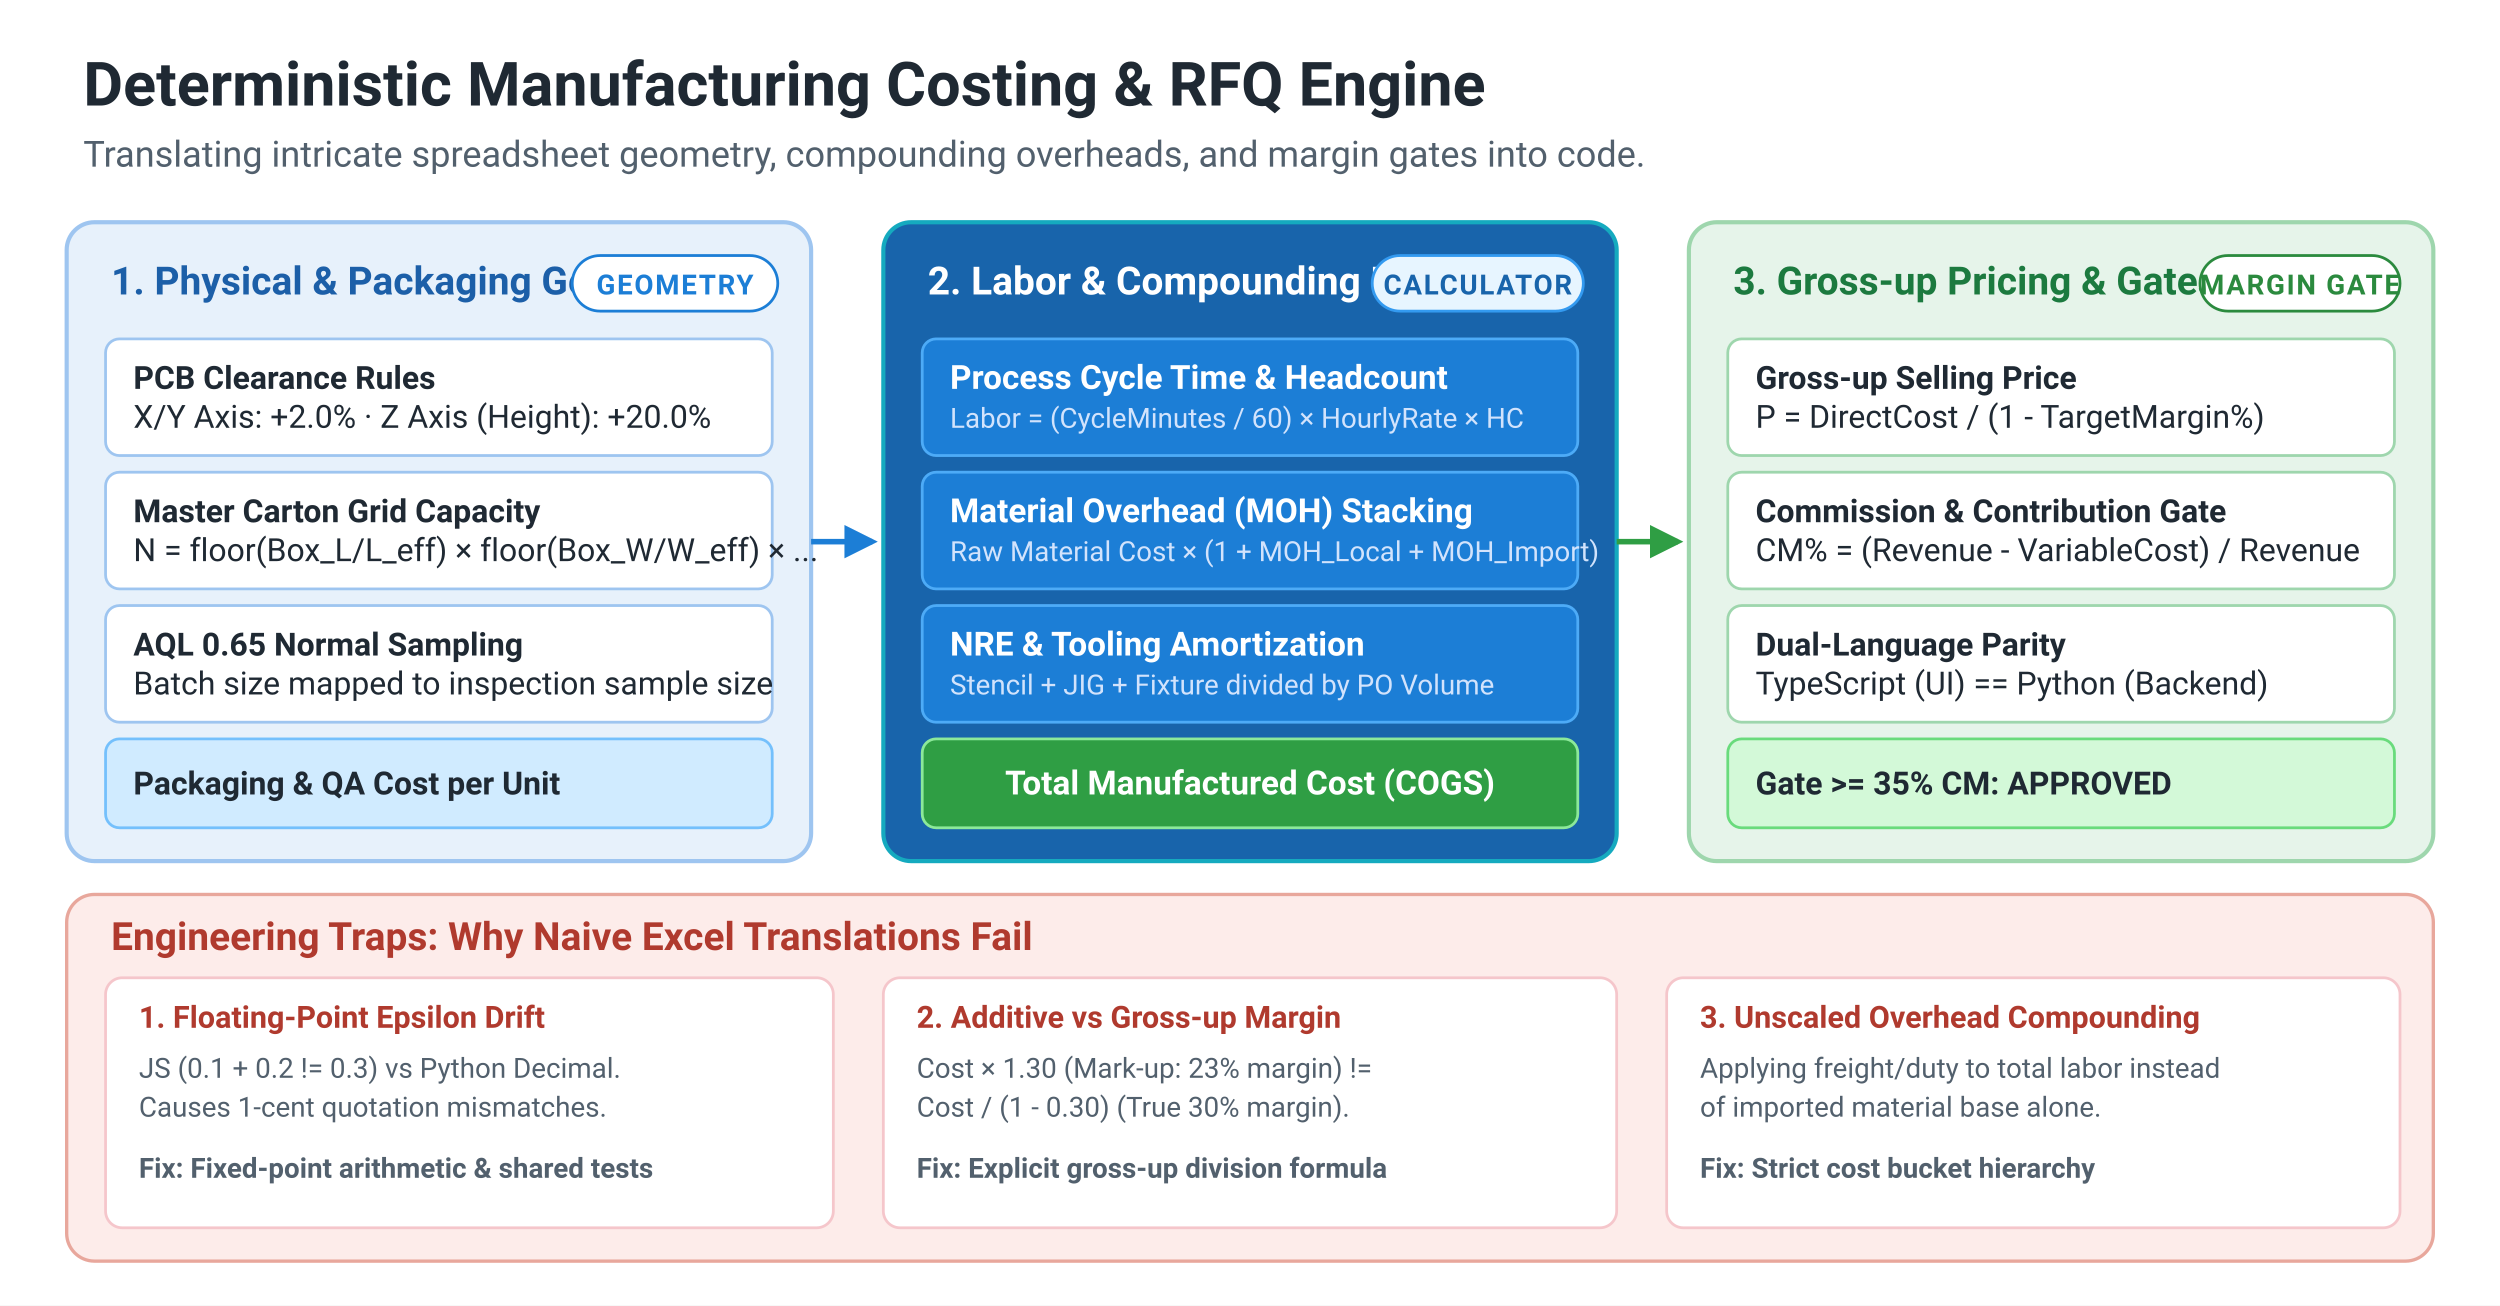
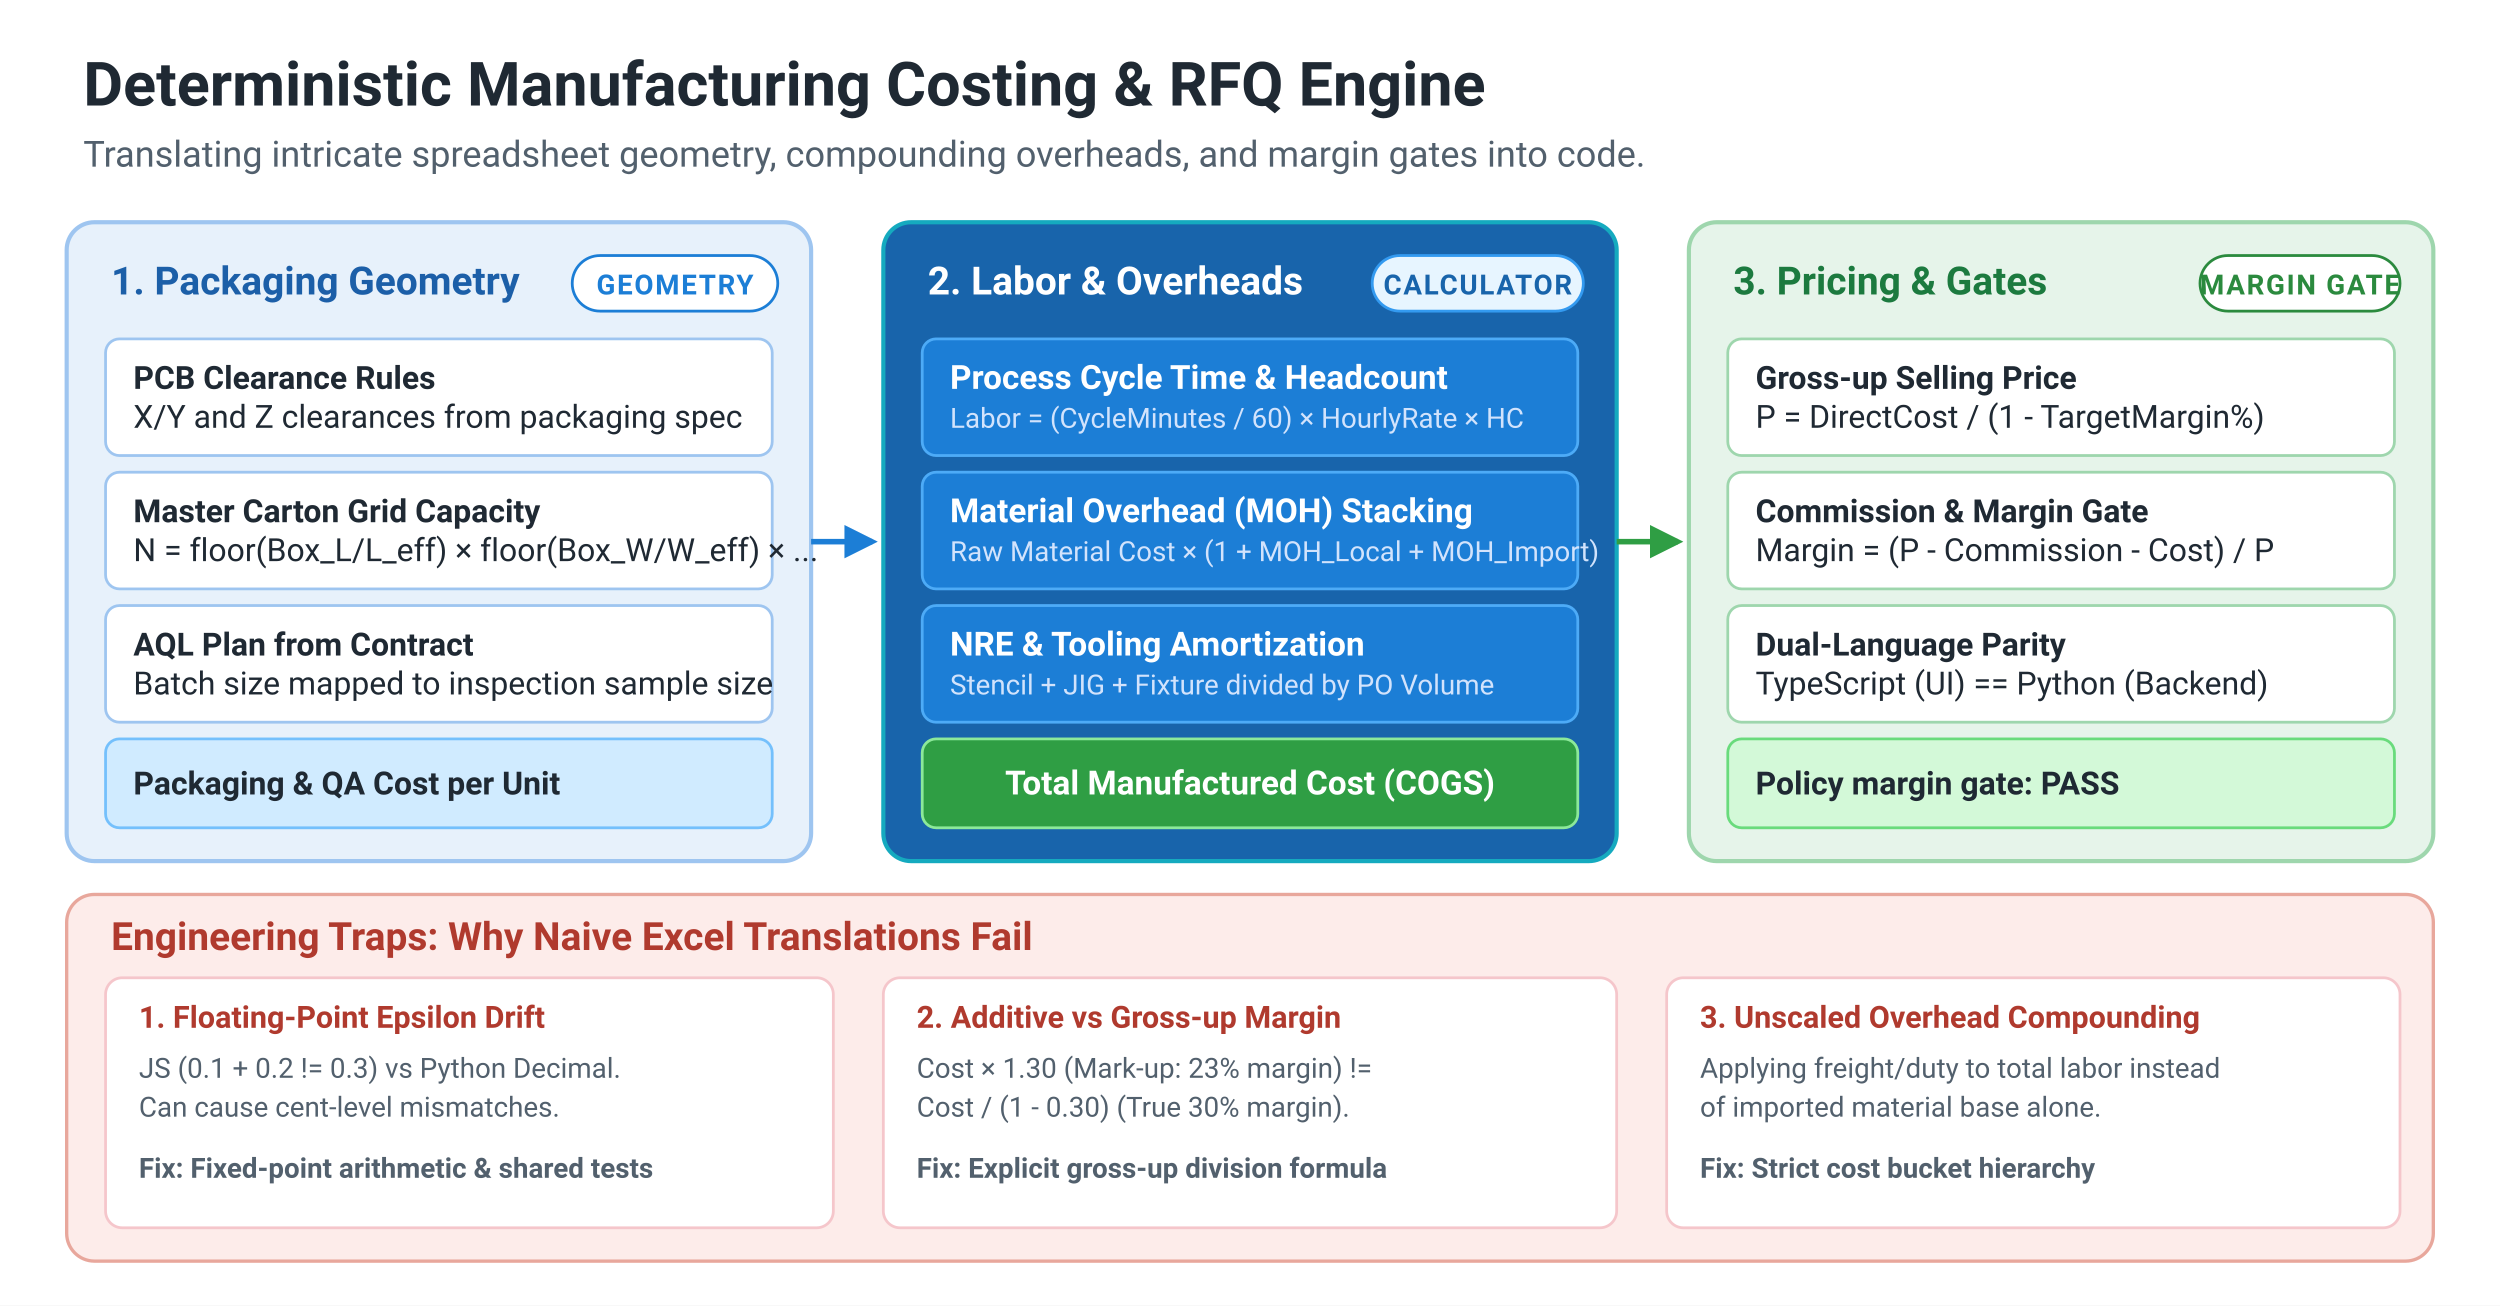
<svg xmlns="http://www.w3.org/2000/svg" viewBox="0 0 900 470" width="900" height="470" role="img" aria-label="Deterministic manufacturing costing engine: translating complex spreadsheet models into precise TypeScript and Python calculation engines">
  <style>
    text{font-family:'Segoe UI',Roboto,'Helvetica Neue',Arial,sans-serif}
    .title{font-size:22px;font-weight:700;fill:#1f2933}
    .sub{font-size:13px;fill:#52606d}
    .ph{font-size:14px;font-weight:700}
    .badge{font-size:10px;font-weight:700;letter-spacing:.6px}
    .row{font-size:11.5px;fill:#1f2933}
    .hub{font-size:12px;font-weight:700;fill:#ffffff}
    .hubs{font-size:10px;fill:#d2e3fc}
    .trap-title{font-size:11px;font-weight:700;fill:#b03a2e}
    .trap-desc{font-size:10px;fill:#52606d}
  </style>
  <rect width="900" height="470" fill="#ffffff" />
  <text x="30" y="38" class="title">Deterministic Manufacturing Costing &amp; RFQ Engine</text>
  <text x="30" y="60" class="sub">Translating intricate spreadsheet geometry, compounding overheads, and margin gates into code.</text>
  <defs>
    <marker id="m-blue3" markerWidth="8" markerHeight="8" refX="5" refY="3" orient="auto">
      <path d="M0,0 L6,3 L0,6 z" fill="#1c7ed6" />
    </marker>
    <marker id="m-green3" markerWidth="8" markerHeight="8" refX="5" refY="3" orient="auto">
      <path d="M0,0 L6,3 L0,6 z" fill="#2f9e44" />
    </marker>
  </defs>
  <rect x="24" y="80" width="268" height="230" rx="10" fill="#e7f1fb" stroke="#9ec5f0" stroke-width="1.5" />
-   <text x="40" y="106" class="ph" fill="#1c5fa8">1. Physical &amp; Packaging Geometry</text>
+   <text x="40" y="106" class="ph" fill="#1c5fa8">1. Packaging Geometry</text>
  <rect x="206" y="92" width="74" height="20" rx="10" fill="#ffffff" stroke="#1c7ed6" />
  <text x="243" y="106" text-anchor="middle" class="badge" fill="#1c7ed6">GEOMETRY</text>
  <rect x="38" y="122" width="240" height="42" rx="5" fill="#ffffff" stroke="#9ec5f0" />
  <text x="48" y="140" class="row" font-weight="bold">PCB Clearance Rules</text>
-   <text x="48" y="154" class="row" font-size="10.5px" fill="#52606d">X/Y Axis: +2.0% · Z Axis (Height): +20.0%</text>
+   <text x="48" y="154" class="row" font-size="10.5px" fill="#52606d">X/Y and Z clearances from packaging spec</text>
  <rect x="38" y="170" width="240" height="42" rx="5" fill="#ffffff" stroke="#9ec5f0" />
  <text x="48" y="188" class="row" font-weight="bold">Master Carton Grid Capacity</text>
  <text x="48" y="202" class="row" font-size="10.5px" fill="#52606d">N = floor(Box_L/L_eff) × floor(Box_W/W_eff) × ...</text>
  <rect x="38" y="218" width="240" height="42" rx="5" fill="#ffffff" stroke="#9ec5f0" />
-   <text x="48" y="236" class="row" font-weight="bold">AQL 0.65 Normal Sampling</text>
+   <text x="48" y="236" class="row" font-weight="bold">AQL Plan from Contract</text>
  <text x="48" y="250" class="row" font-size="10.5px" fill="#52606d">Batch size mapped to inspection sample size</text>
  <rect x="38" y="266" width="240" height="32" rx="5" fill="#d0ebff" stroke="#74c0fc" />
  <text x="48" y="286" class="row" font-weight="bold" fill="#1864ab">Packaging &amp; QA Cost per Unit</text>
  <line x1="292" y1="195" x2="314" y2="195" stroke="#1c7ed6" stroke-width="2" marker-end="url(#m-blue3)" />
  <rect x="318" y="80" width="264" height="230" rx="10" fill="#1864ab" stroke="#15aabf" stroke-width="1.5" />
-   <text x="334" y="106" class="ph" fill="#ffffff">2. Labor &amp; Compounding Rates</text>
+   <text x="334" y="106" class="ph" fill="#ffffff">2. Labor &amp; Overheads</text>
  <rect x="494" y="92" width="76" height="20" rx="10" fill="#e7f5ff" stroke="#339af0" />
  <text x="532" y="106" text-anchor="middle" class="badge" fill="#1864ab">CALCULATOR</text>
  <rect x="332" y="122" width="236" height="42" rx="5" fill="#1c7ed6" stroke="#4dabf7" />
  <text x="342" y="140" class="hub">Process Cycle Time &amp; Headcount</text>
  <text x="342" y="154" class="hubs">Labor = (CycleMinutes / 60) × HourlyRate × HC</text>
  <rect x="332" y="170" width="236" height="42" rx="5" fill="#1c7ed6" stroke="#4dabf7" />
  <text x="342" y="188" class="hub">Material Overhead (MOH) Stacking</text>
  <text x="342" y="202" class="hubs">Raw Material Cost × (1 + MOH_Local + MOH_Import)</text>
  <rect x="332" y="218" width="236" height="42" rx="5" fill="#1c7ed6" stroke="#4dabf7" />
  <text x="342" y="236" class="hub">NRE &amp; Tooling Amortization</text>
  <text x="342" y="250" class="hubs">Stencil + JIG + Fixture divided by PO Volume</text>
  <rect x="332" y="266" width="236" height="32" rx="5" fill="#2f9e44" stroke="#8ce99a" />
  <text x="450" y="286" text-anchor="middle" class="hub">Total Manufactured Cost (COGS)</text>
  <line x1="582" y1="195" x2="604" y2="195" stroke="#2f9e44" stroke-width="2" marker-end="url(#m-green3)" />
  <rect x="608" y="80" width="268" height="230" rx="10" fill="#e6f4ea" stroke="#9ed6ad" stroke-width="1.5" />
-   <text x="624" y="106" class="ph" fill="#1c7a3f">3. Gross-up Pricing &amp; Gates</text>
+   <text x="624" y="106" class="ph" fill="#1c7a3f">3. Pricing &amp; Gates</text>
  <rect x="792" y="92" width="72" height="20" rx="10" fill="#ffffff" stroke="#2b8a3e" />
  <text x="828" y="106" text-anchor="middle" class="badge" fill="#2b8a3e">MARGIN GATE</text>
  <rect x="622" y="122" width="240" height="42" rx="5" fill="#ffffff" stroke="#9ed6ad" />
  <text x="632" y="140" class="row" font-weight="bold">Gross-up Selling Price</text>
  <text x="632" y="154" class="row" font-size="10.5px" fill="#2b8a3e">P = DirectCost / (1 - TargetMargin%)</text>
  <rect x="622" y="170" width="240" height="42" rx="5" fill="#ffffff" stroke="#9ed6ad" />
-   <text x="632" y="188" class="row" font-weight="bold">Commission &amp; Contribution Gate</text>
-   <text x="632" y="202" class="row" font-size="10.5px" fill="#2b8a3e">CM% = (Revenue - VariableCost) / Revenue</text>
+   <text x="632" y="188" class="row" font-weight="bold">Commission &amp; Margin Gate</text>
+   <text x="632" y="202" class="row" font-size="10.5px" fill="#2b8a3e">Margin = (P - Commission - Cost) / P</text>
  <rect x="622" y="218" width="240" height="42" rx="5" fill="#ffffff" stroke="#9ed6ad" />
  <text x="632" y="236" class="row" font-weight="bold">Dual-Language Parity</text>
  <text x="632" y="250" class="row" font-size="10.5px" fill="#2b8a3e">TypeScript (UI) == Python (Backend)</text>
  <rect x="622" y="266" width="240" height="32" rx="5" fill="#d3f9d8" stroke="#69db7c" />
-   <text x="632" y="286" class="row" font-weight="bold" fill="#2b8a3e">Gate &gt;= 35% CM: APPROVED</text>
+   <text x="632" y="286" class="row" font-weight="bold" fill="#2b8a3e">Policy margin gate: PASS</text>
  <rect x="24" y="322" width="852" height="132" rx="10" fill="#fdecea" stroke="#e8a79c" stroke-width="1.2" />
  <text x="40" y="342" class="ph" fill="#b03a2e">Engineering Traps: Why Naive Excel Translations Fail</text>
  <rect x="38" y="352" width="262" height="90" rx="6" fill="#ffffff" stroke="#f5c6cb" />
  <text x="50" y="370" class="trap-title">1. Floating-Point Epsilon Drift</text>
  <text x="50" y="388" class="trap-desc">JS (0.1 + 0.2 != 0.3) vs Python Decimal.</text>
-   <text x="50" y="402" class="trap-desc">Causes 1-cent quotation mismatches.</text>
+   <text x="50" y="402" class="trap-desc">Can cause cent-level mismatches.</text>
  <text x="50" y="424" class="trap-desc" font-weight="bold" fill="#c92a2a">Fix: Fixed-point arithmetic &amp; shared tests</text>
  <rect x="318" y="352" width="264" height="90" rx="6" fill="#ffffff" stroke="#f5c6cb" />
  <text x="330" y="370" class="trap-title">2. Additive vs Gross-up Margin</text>
  <text x="330" y="388" class="trap-desc">Cost × 1.30 (Mark-up: 23% margin) !=</text>
  <text x="330" y="402" class="trap-desc">Cost / (1 - 0.30) (True 30% margin).</text>
  <text x="330" y="424" class="trap-desc" font-weight="bold" fill="#c92a2a">Fix: Explicit gross-up division formula</text>
  <rect x="600" y="352" width="264" height="90" rx="6" fill="#ffffff" stroke="#f5c6cb" />
  <text x="612" y="370" class="trap-title">3. Unscaled Overhead Compounding</text>
  <text x="612" y="388" class="trap-desc">Applying freight/duty to total labor instead</text>
  <text x="612" y="402" class="trap-desc">of imported material base alone.</text>
  <text x="612" y="424" class="trap-desc" font-weight="bold" fill="#c92a2a">Fix: Strict cost bucket hierarchy</text>
</svg>
